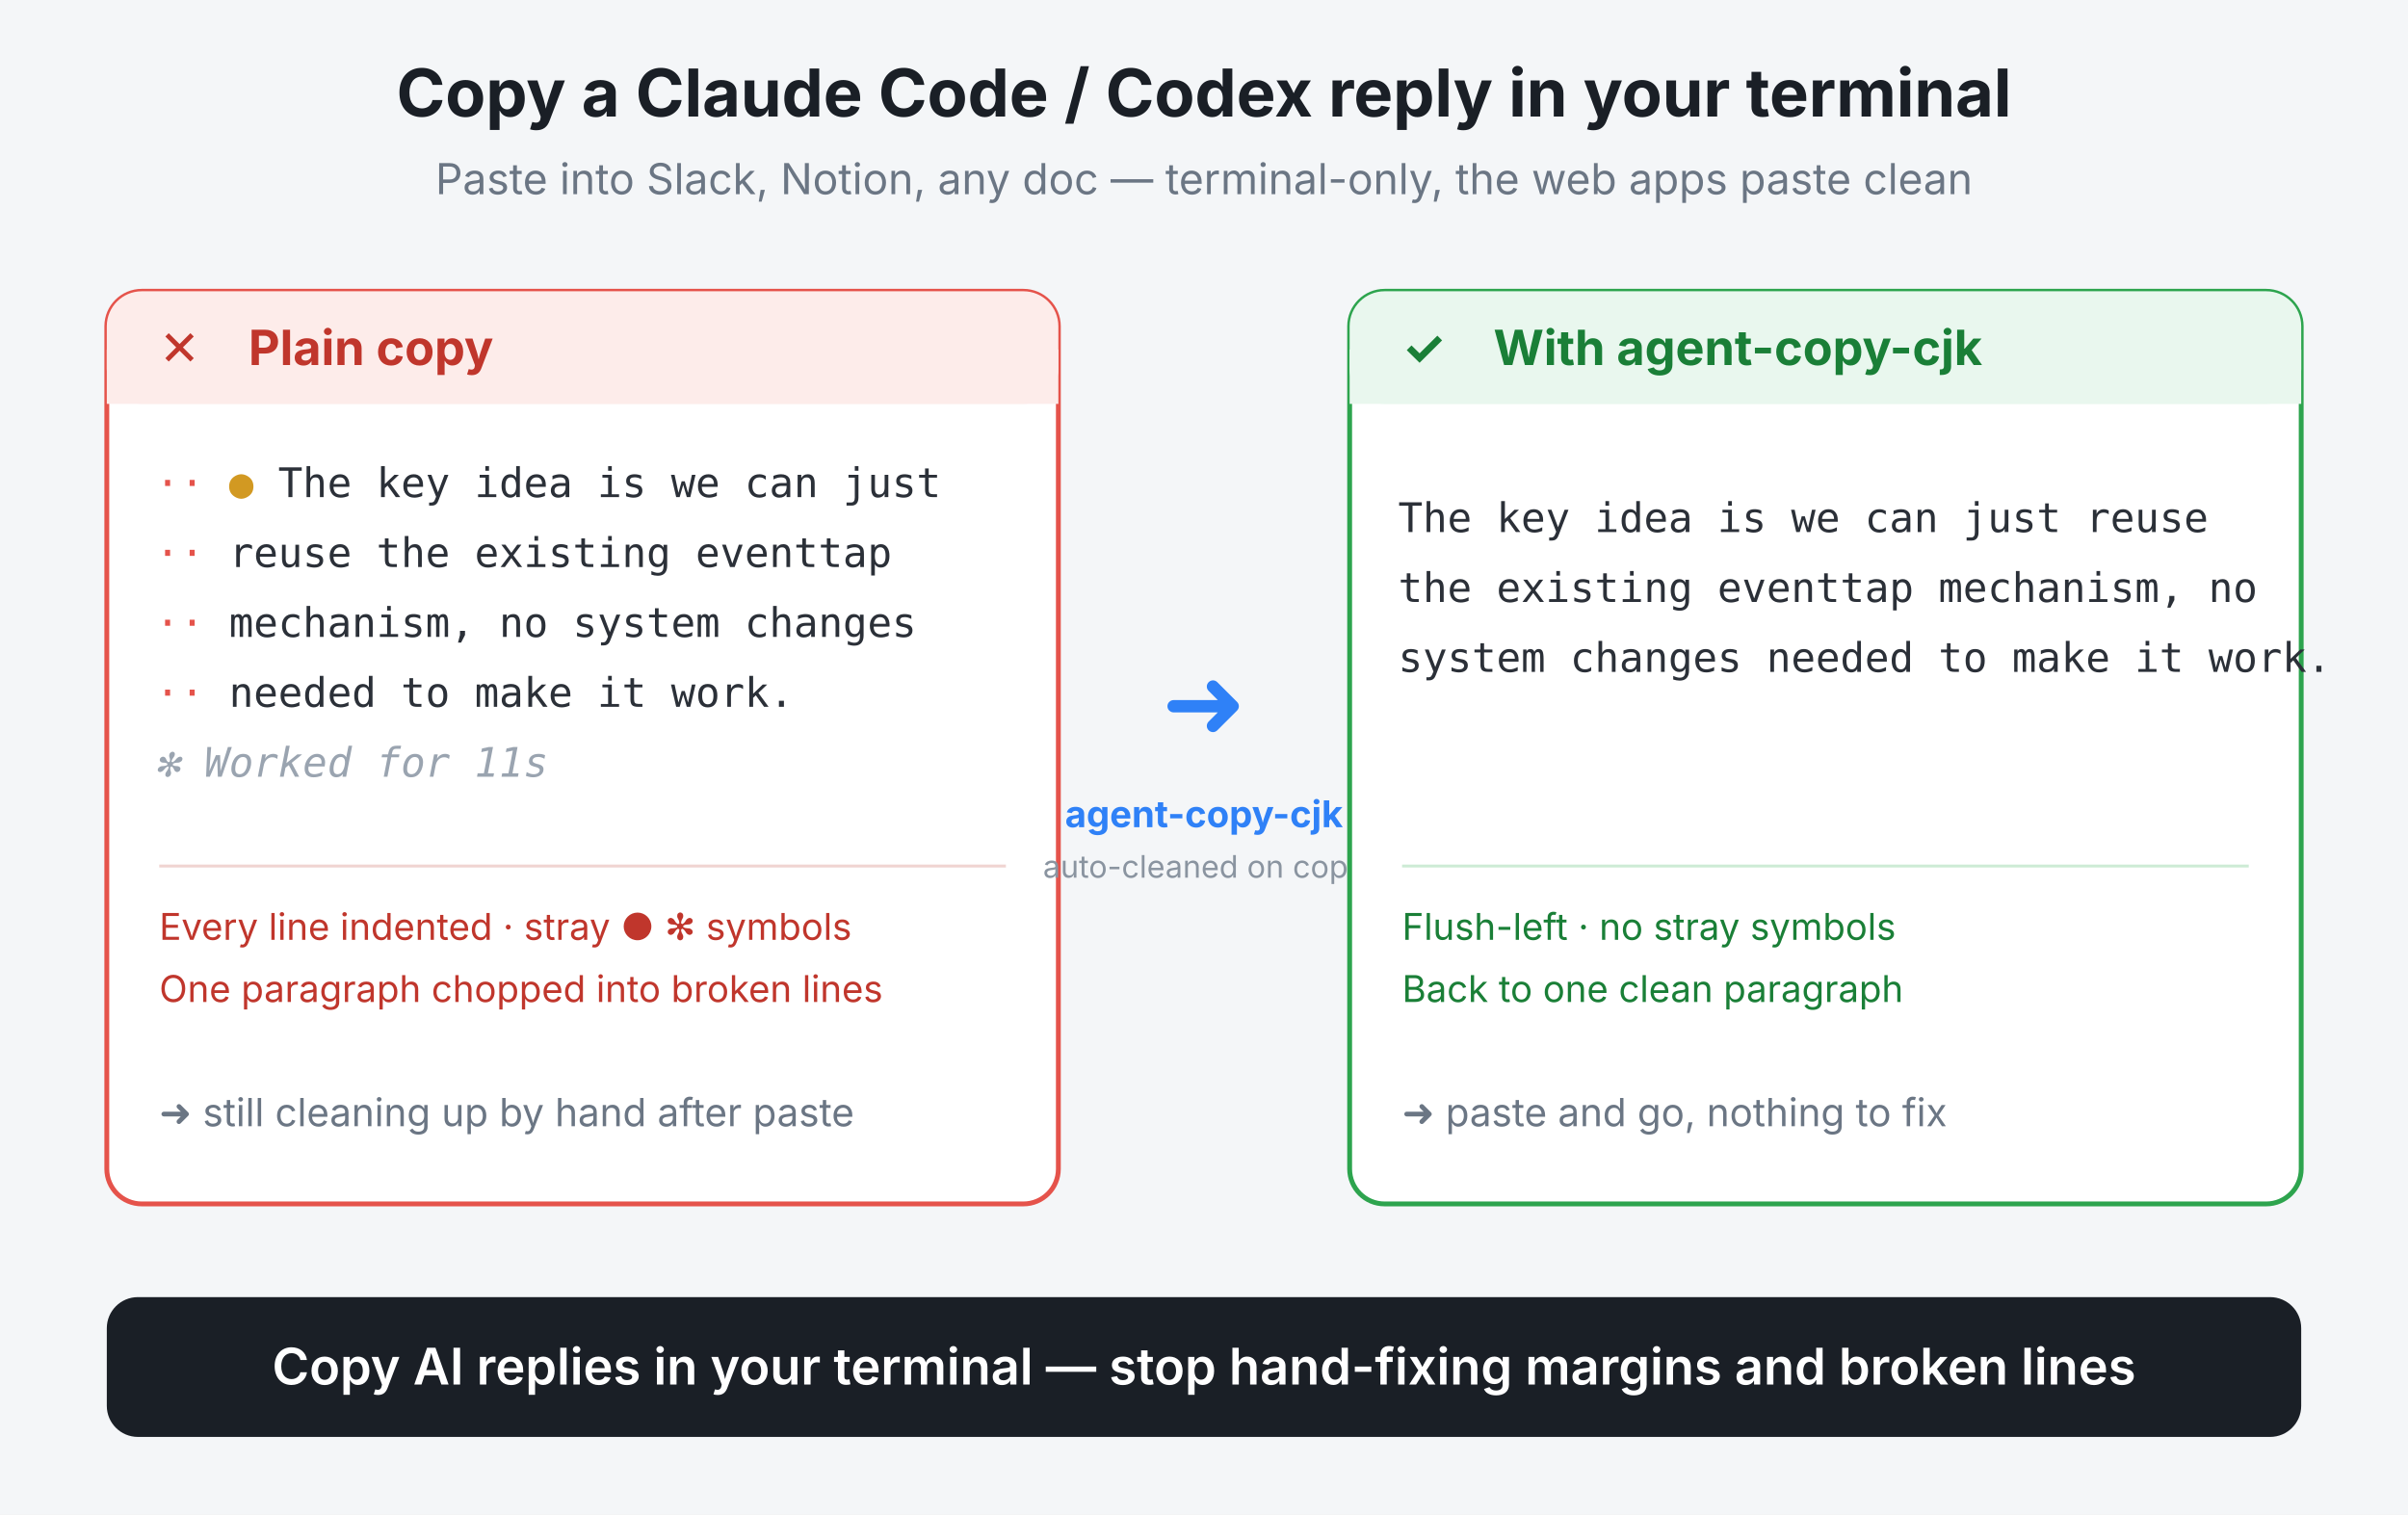
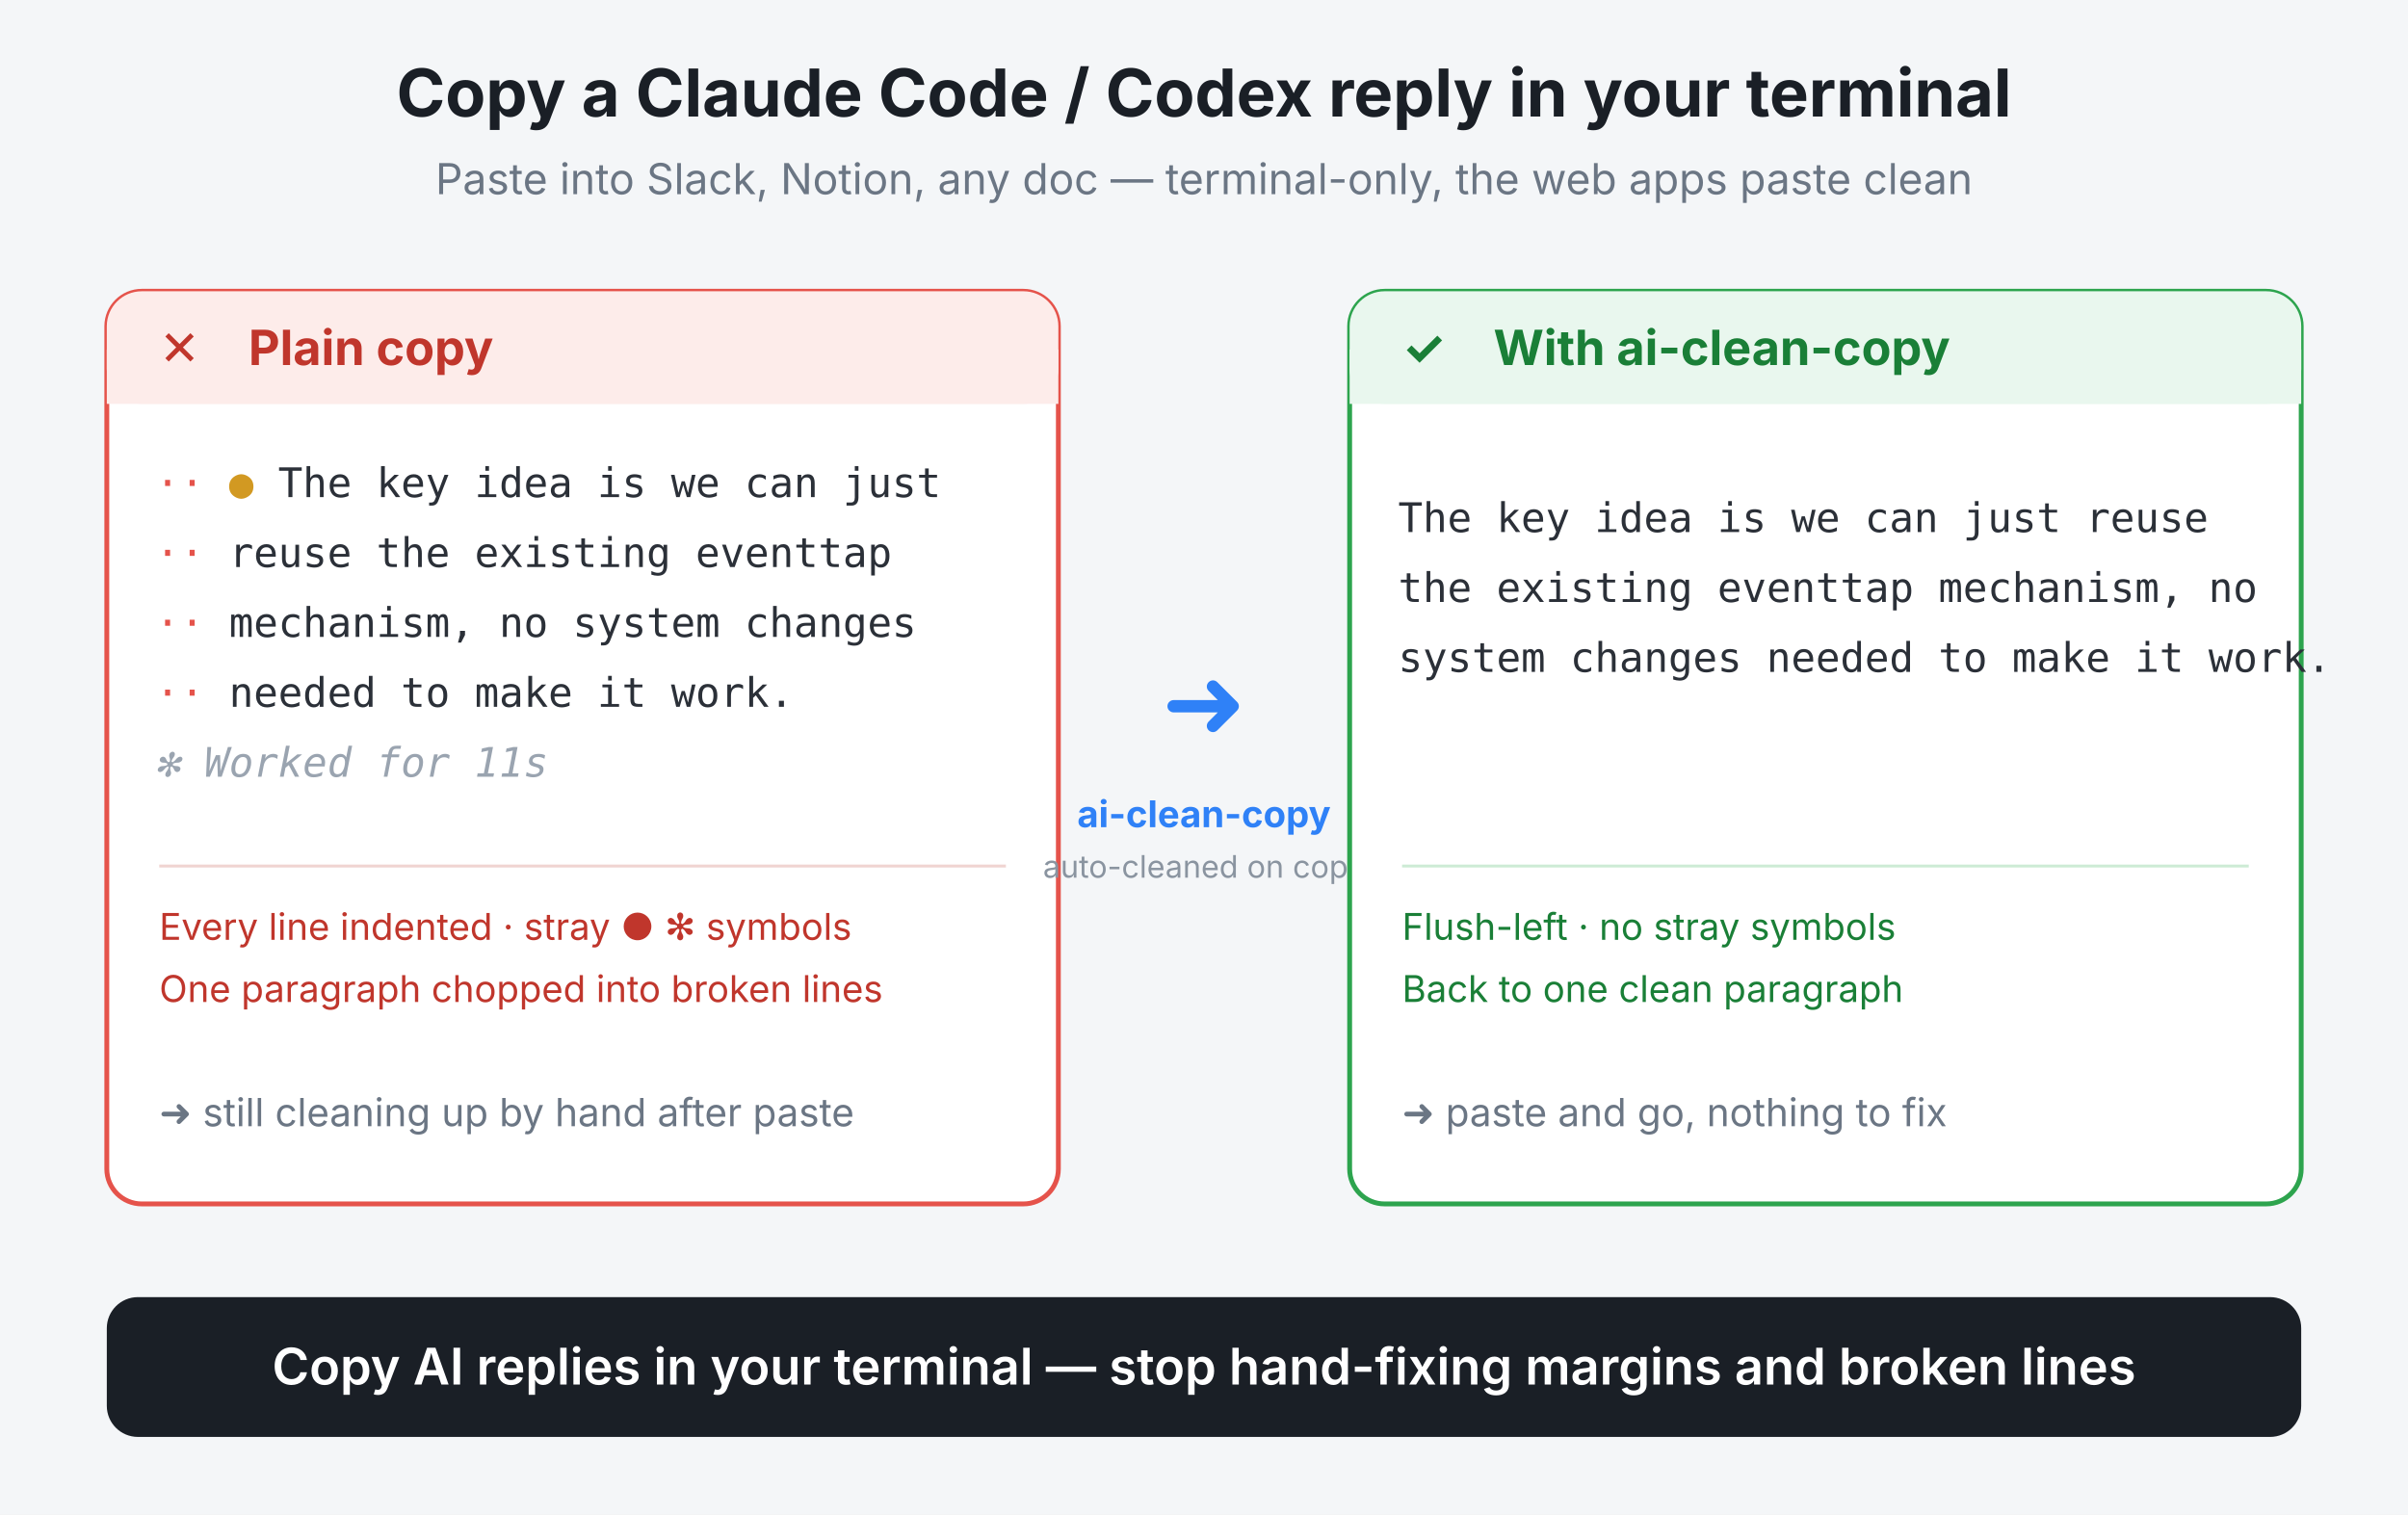
<svg xmlns="http://www.w3.org/2000/svg" viewBox="0 0 1240 780" font-family="'Inter','Helvetica Neue',Arial,sans-serif">
  <rect width="1240" height="780" fill="#f4f6f8" />
  <text x="620" y="60" text-anchor="middle" font-size="34" font-weight="700" fill="#1a1f26">Copy a Claude Code / Codex reply in your terminal</text>
  <text x="620" y="100" text-anchor="middle" font-size="22" fill="#6b7684">Paste into Slack, Notion, any doc — terminal-only, the web apps paste clean</text>
  <rect x="55" y="150" width="490" height="470" rx="18" fill="#ffffff" stroke="#e5534b" stroke-width="2.5" />
  <rect x="55" y="150" width="490" height="58" rx="18" fill="#fdecea" />
  <rect x="55" y="180" width="490" height="28" fill="#fdecea" />
  <text x="82" y="188" font-size="25" font-weight="700" fill="#c0362c">✕　Plain copy</text>
  <g font-size="21" fill="#2b3038" font-family="'SF Mono',Menlo,monospace">
    <text x="80" y="256">
      <tspan fill="#e5534b" opacity="0.5">··</tspan>
      <tspan fill="#d29922">●</tspan> The key idea is we can just</text>
    <text x="80" y="292">
      <tspan fill="#e5534b" opacity="0.5">··</tspan> reuse the existing eventtap</text>
    <text x="80" y="328">
      <tspan fill="#e5534b" opacity="0.5">··</tspan> mechanism, no system changes</text>
    <text x="80" y="364">
      <tspan fill="#e5534b" opacity="0.5">··</tspan> needed to make it work.</text>
    <text x="80" y="400" fill="#9aa4b0" font-style="italic">✻ Worked for 11s</text>
  </g>
  <line x1="82" y1="446" x2="518" y2="446" stroke="#f0d4d1" stroke-width="1.5" />
  <text x="82" y="484" font-size="19" fill="#c0362c">Every line indented · stray ● ✻ symbols</text>
  <text x="82" y="516" font-size="19" fill="#c0362c">One paragraph chopped into broken lines</text>
  <text x="82" y="580" font-size="20" fill="#6b7684">➜ still cleaning up by hand after paste</text>
  <text x="620" y="380" text-anchor="middle" font-size="52" fill="#2f81f7">➜</text>
-   <text x="620" y="426" text-anchor="middle" font-size="19" font-weight="700" fill="#2f81f7">agent-copy-cjk</text>
+   <text x="620" y="426" text-anchor="middle" font-size="19" font-weight="700" fill="#2f81f7">ai-clean-copy</text>
  <text x="620" y="452" text-anchor="middle" font-size="16" fill="#8a94a0">auto-cleaned on copy</text>
  <rect x="695" y="150" width="490" height="470" rx="18" fill="#ffffff" stroke="#2da44e" stroke-width="2.5" />
  <rect x="695" y="150" width="490" height="58" rx="18" fill="#e9f7ee" />
  <rect x="695" y="180" width="490" height="28" fill="#e9f7ee" />
-   <text x="722" y="188" font-size="25" font-weight="700" fill="#1a7f37">✓　With agent-copy-cjk</text>
+   <text x="722" y="188" font-size="25" font-weight="700" fill="#1a7f37">✓　With ai-clean-copy</text>
  <g font-size="21" fill="#2b3038" font-family="'SF Mono',Menlo,monospace">
    <text x="720" y="274">The key idea is we can just reuse</text>
    <text x="720" y="310">the existing eventtap mechanism, no</text>
    <text x="720" y="346">system changes needed to make it work.</text>
  </g>
  <line x1="722" y1="446" x2="1158" y2="446" stroke="#cdebd5" stroke-width="1.5" />
  <text x="722" y="484" font-size="19" fill="#1a7f37">Flush-left · no stray symbols</text>
  <text x="722" y="516" font-size="19" fill="#1a7f37">Back to one clean paragraph</text>
  <text x="722" y="580" font-size="20" fill="#6b7684">➜ paste and go, nothing to fix</text>
  <rect x="55" y="668" width="1130" height="72" rx="16" fill="#1a1f26" />
  <text x="620" y="713" text-anchor="middle" font-size="26" font-weight="600" fill="#ffffff">Copy AI replies in your terminal — stop hand-fixing margins and broken lines</text>
</svg>
